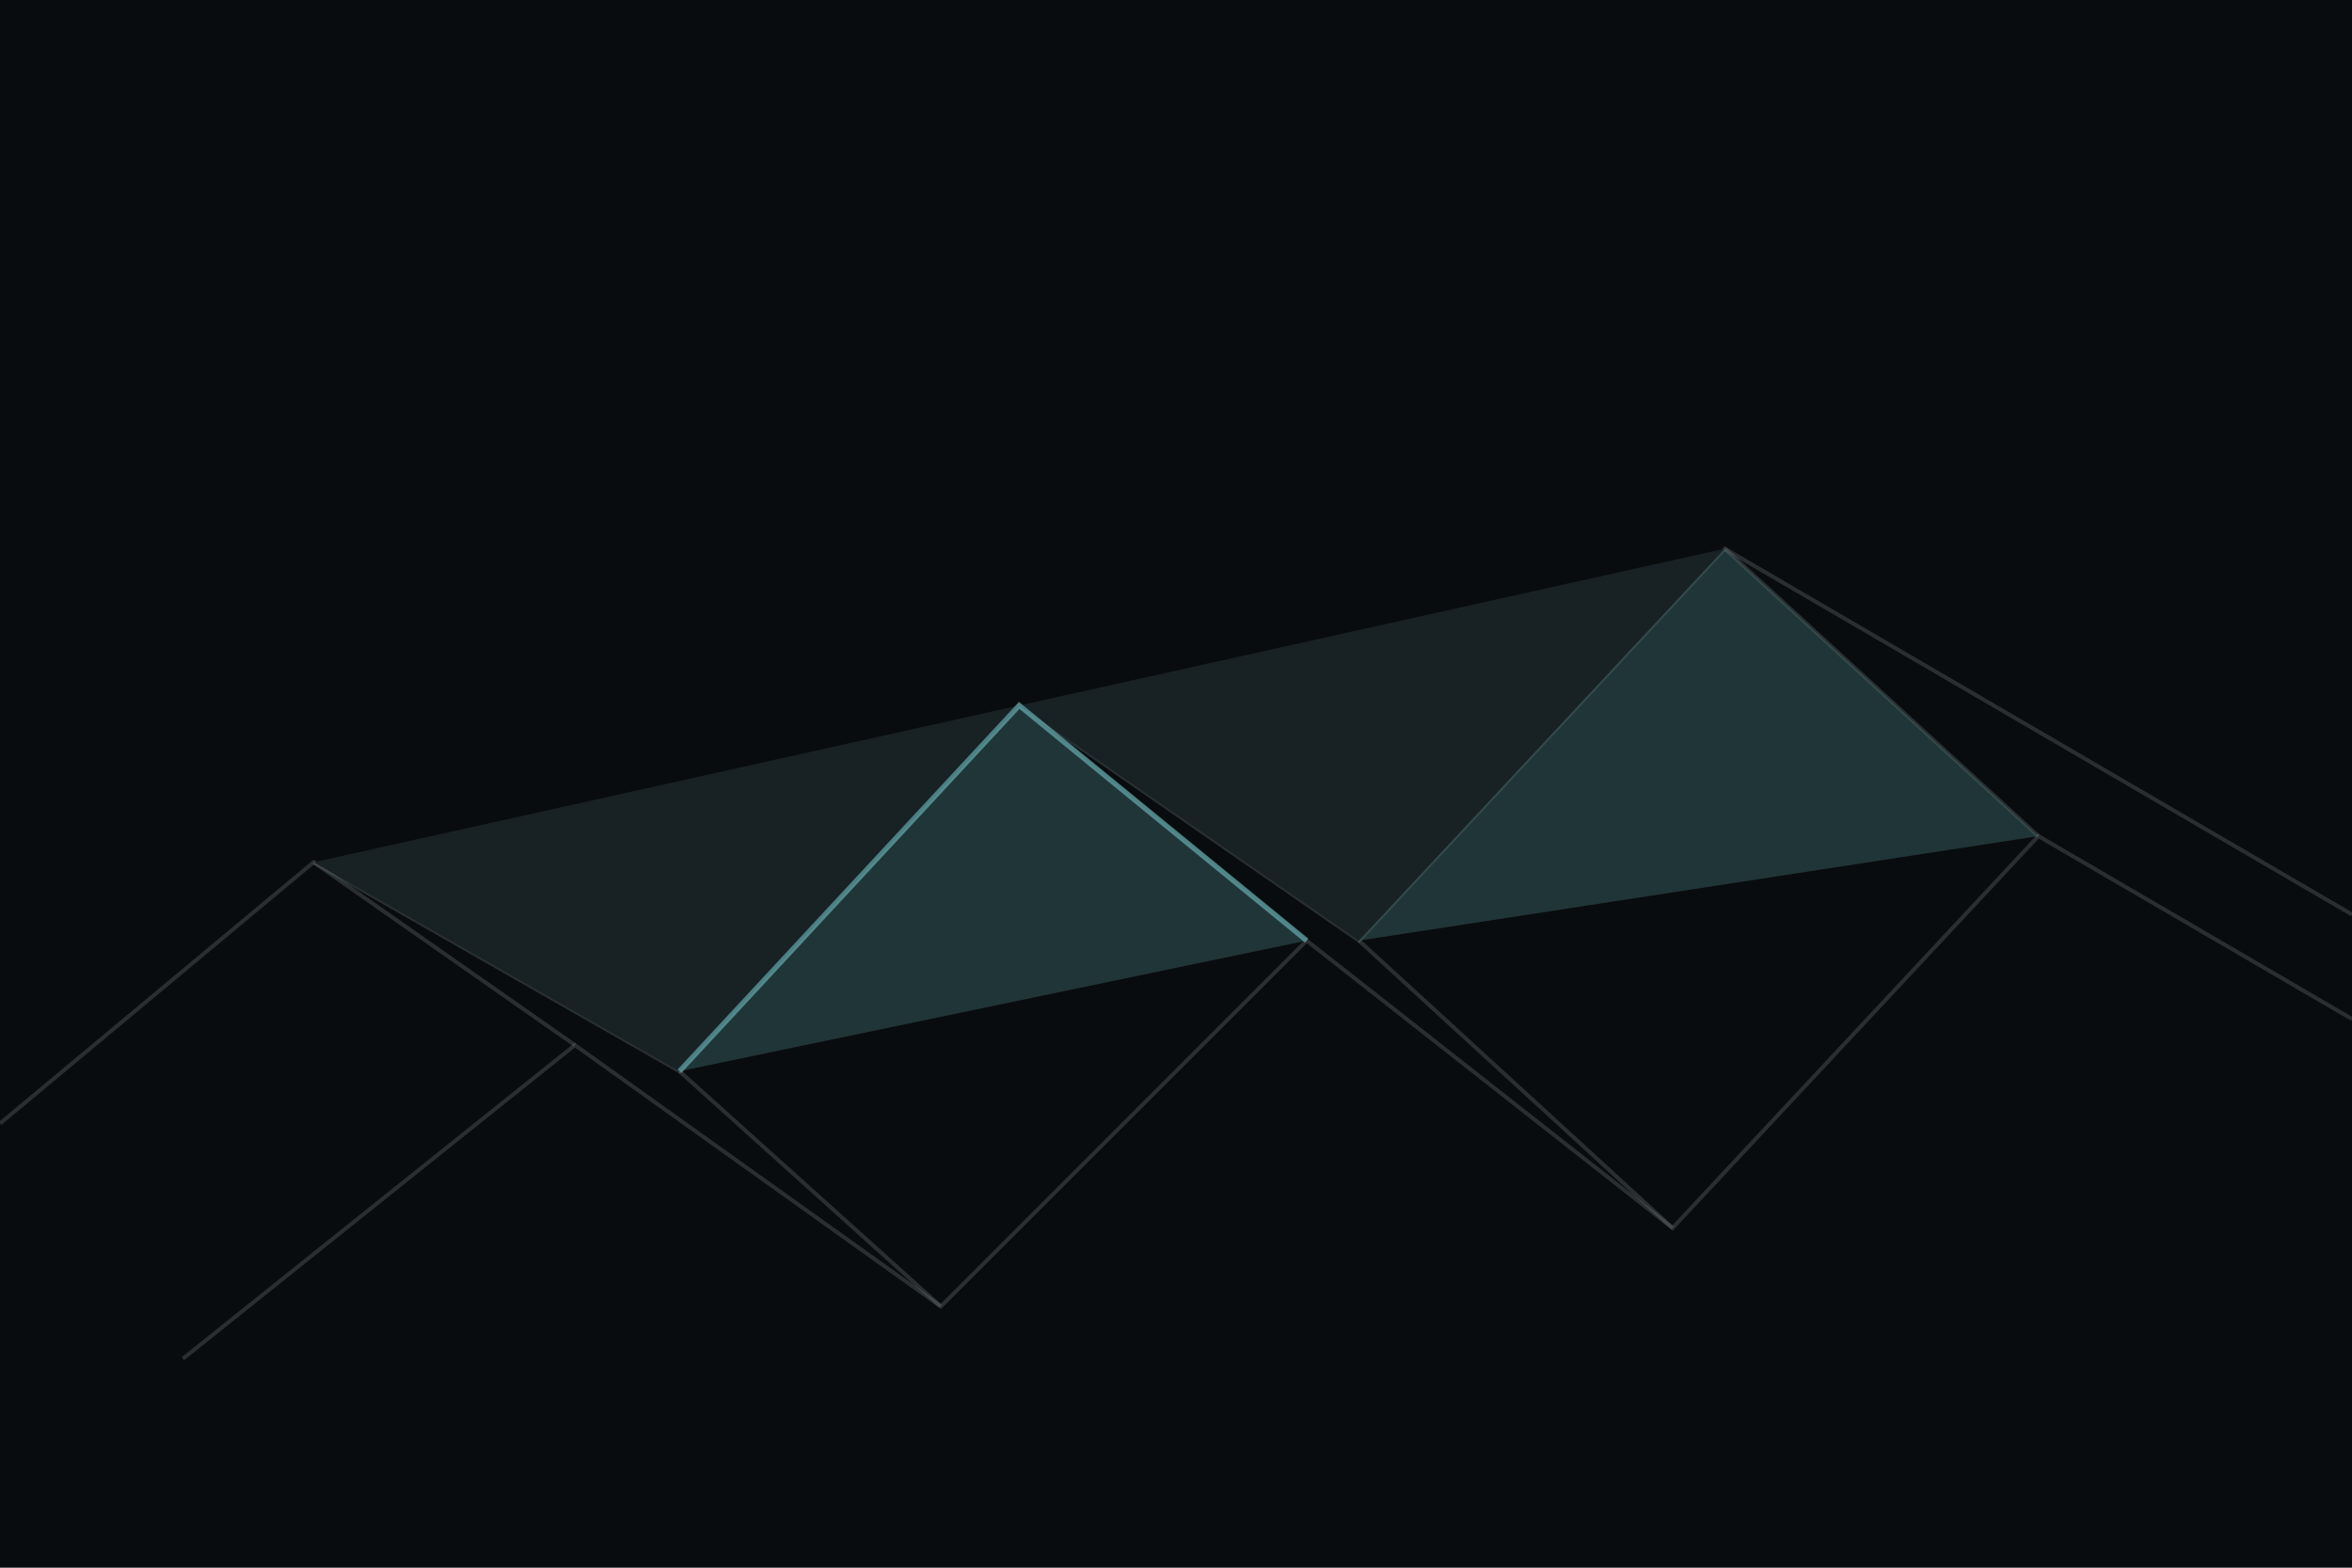
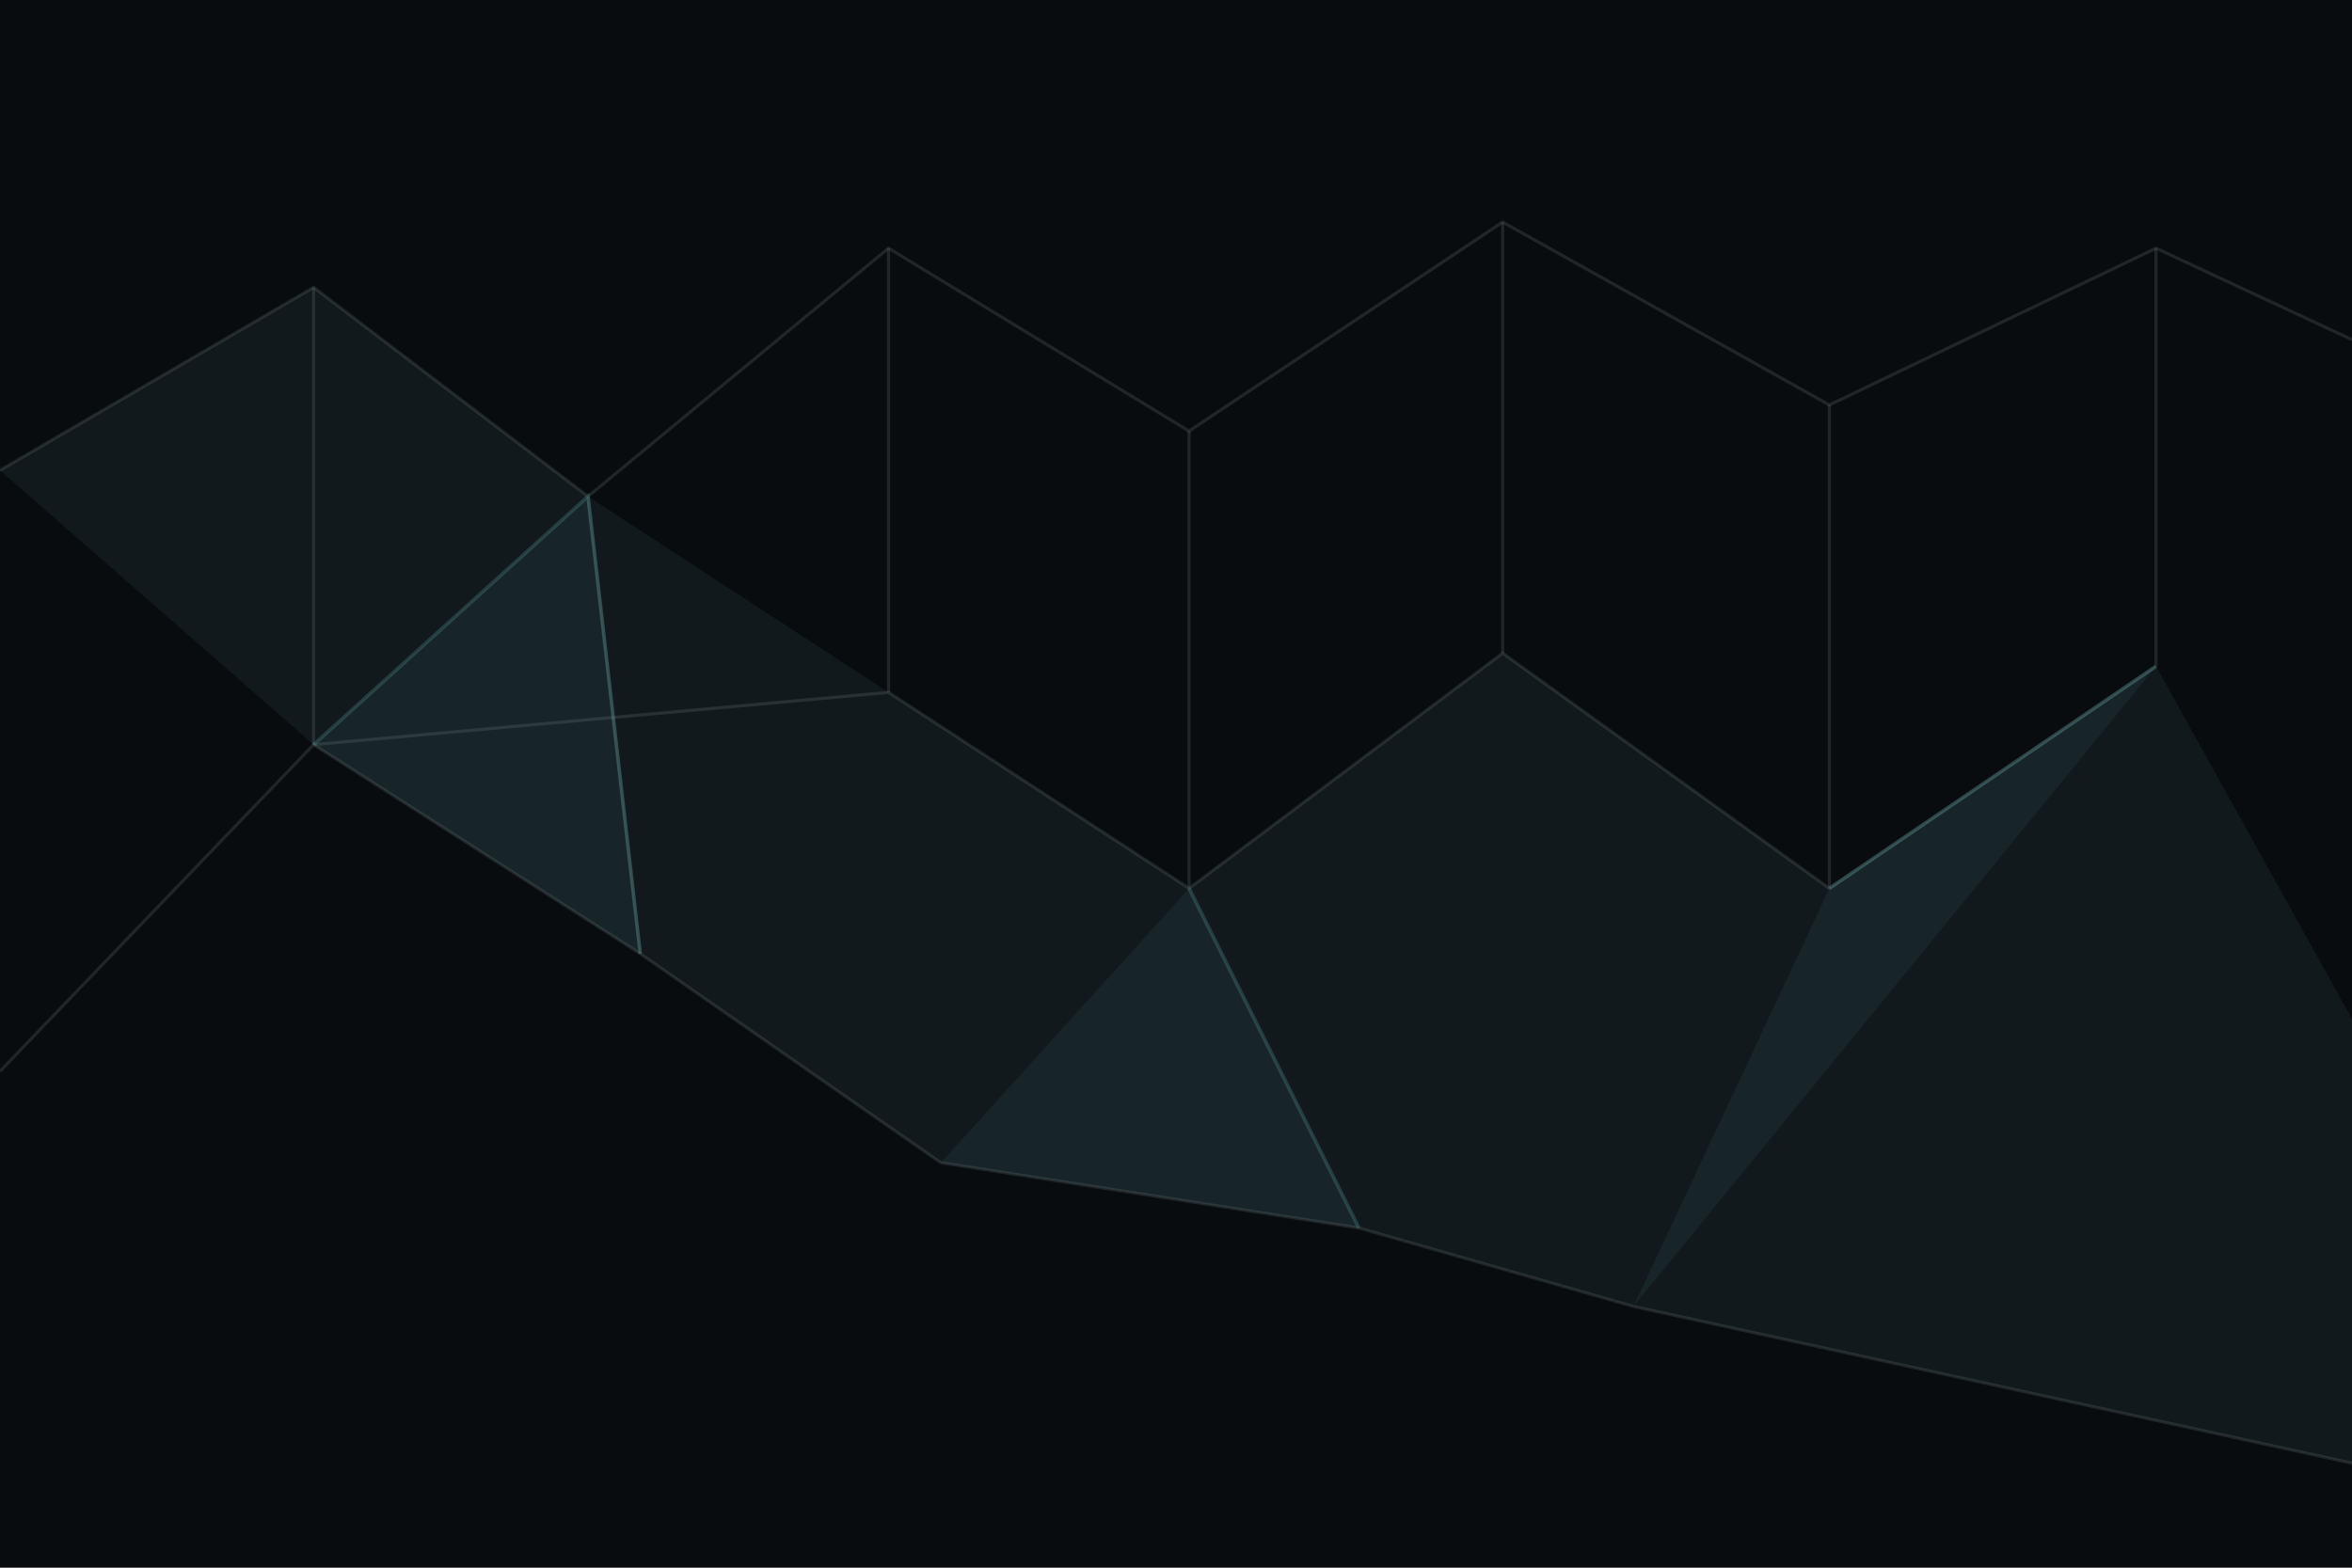
<svg xmlns="http://www.w3.org/2000/svg" viewBox="0 0 900 600">
  <rect width="900" height="600" fill="#090c0e" />
-   <g fill="none" stroke="#7e898b" stroke-opacity=".28" stroke-width="1.5">
-     <path d="M0 430L120 330 260 410 390 270 520 360 660 210 900 350" />
-     <path d="M70 520L220 400 360 500 500 360 640 470 780 320 900 390" />
-     <path d="M120 330L220 400M260 410L360 500M390 270L500 360M520 360L640 470M660 210L780 320" />
+   <g fill="#151d20" fill-opacity=".78">
+     <path d="M0 180L120 110 225 190 120 285z" />
+     <path d="M120 285L225 190 340 265 245 365z" />
+     <path d="M245 365L340 265 455 340 360 445z" />
+     <path d="M360 445L455 340 575 250 520 470z" />
+     <path d="M520 470L575 250 700 340 625 500z" />
+     <path d="M625 500L700 340 825 255 900 390 900 560z" />
  </g>
-   <g fill="#182124">
-     <path d="M120 330L260 410 390 270z" />
-     <path d="M390 270L520 360 660 210z" />
+   <g fill="#31585a" fill-opacity=".20">
+     <path d="M120 285L225 190 245 365z" />
+     <path d="M360 445L455 340 520 470z" />
+     <path d="M625 500L700 340 825 255z" />
  </g>
-   <g fill="#426f71" fill-opacity=".42">
-     <path d="M260 410L390 270 500 360z" />
-     <path d="M520 360L660 210 780 320z" />
+   <g fill="none" stroke="#889496" stroke-opacity=".19" stroke-width="1.2">
+     <path d="M0 180L120 110 225 190 340 95 455 165 575 85 700 155 825 95 900 130" />
+     <path d="M0 410L120 285 245 365 360 445 520 470 625 500 900 560" />
+     <path d="M120 110L120 285M225 190L245 365M340 95L340 265M455 165L455 340M575 85L575 250M700 155L700 340M825 95L825 255" />
+     <path d="M120 285L340 265 455 340 575 250 700 340 825 255" />
  </g>
-   <path d="M260 410L390 270L500 360" fill="none" stroke="#5c9fa1" stroke-width="2" stroke-opacity=".75" />
+   <g fill="none" stroke="#5c9fa1" stroke-opacity=".27" stroke-width="1.4">
+     <path d="M120 285L225 190L245 365" />
+     <path d="M455 340L520 470" />
+     <path d="M700 340L825 255" />
+   </g>
</svg>
